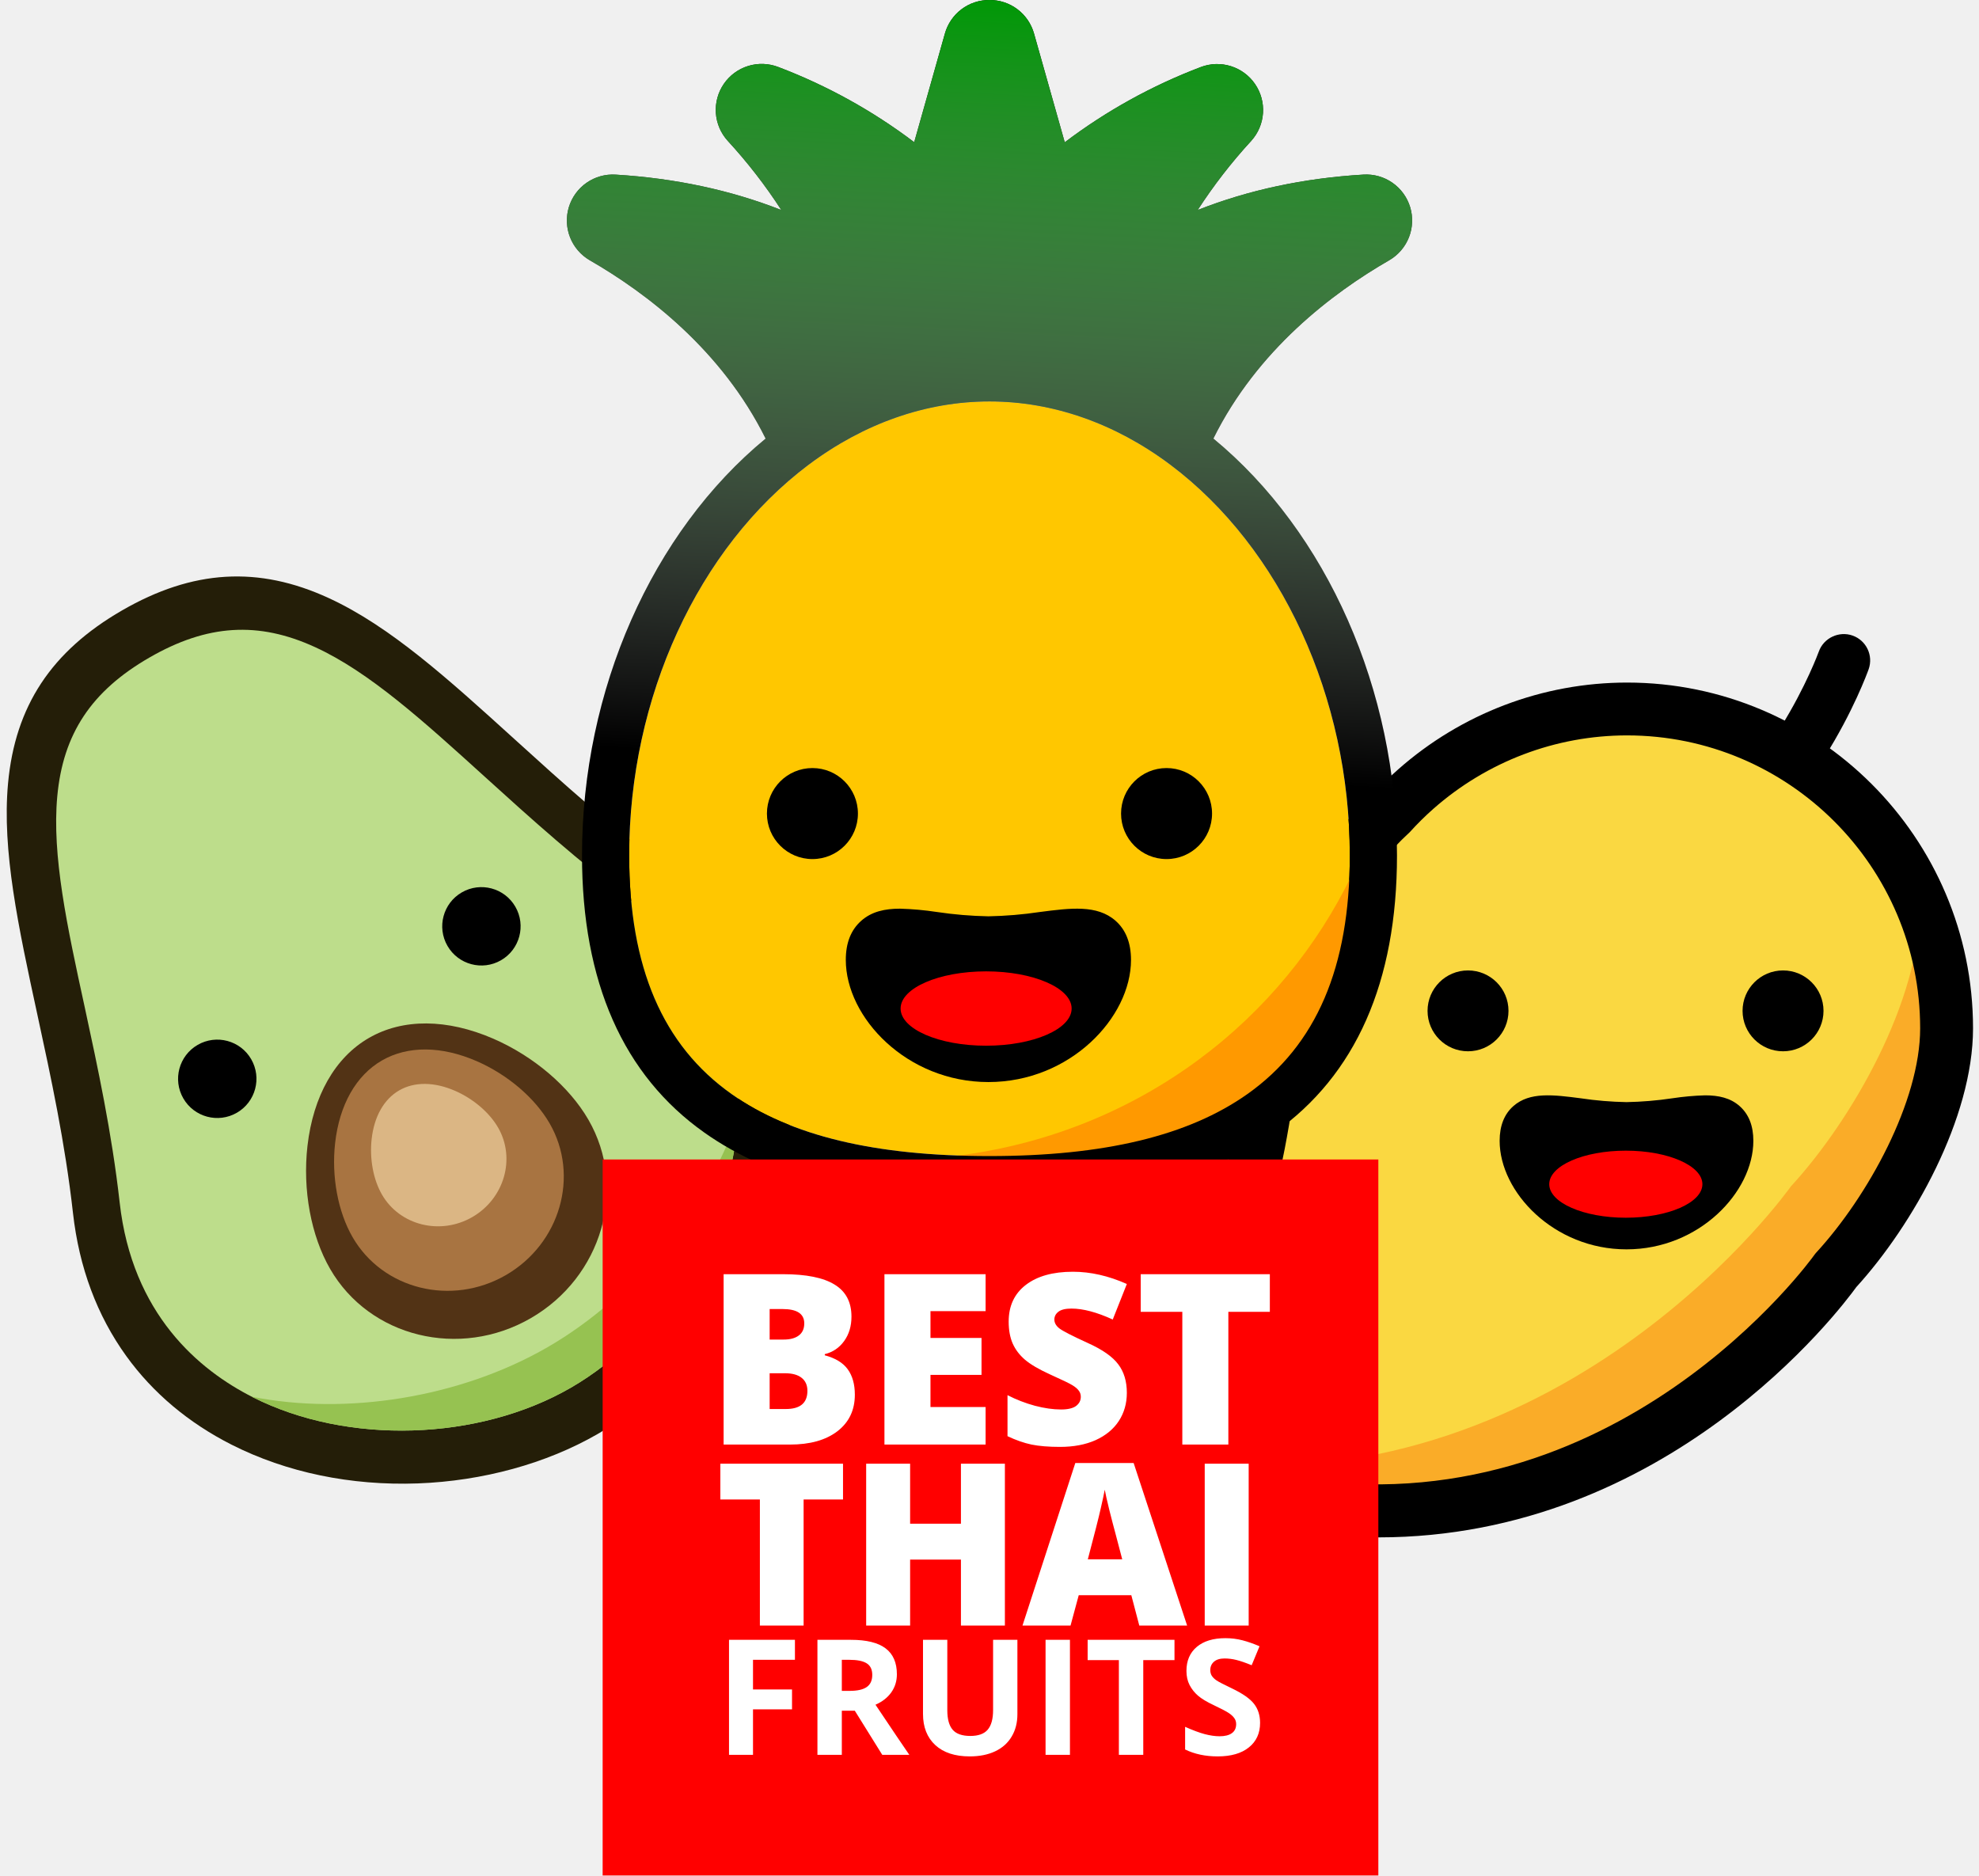
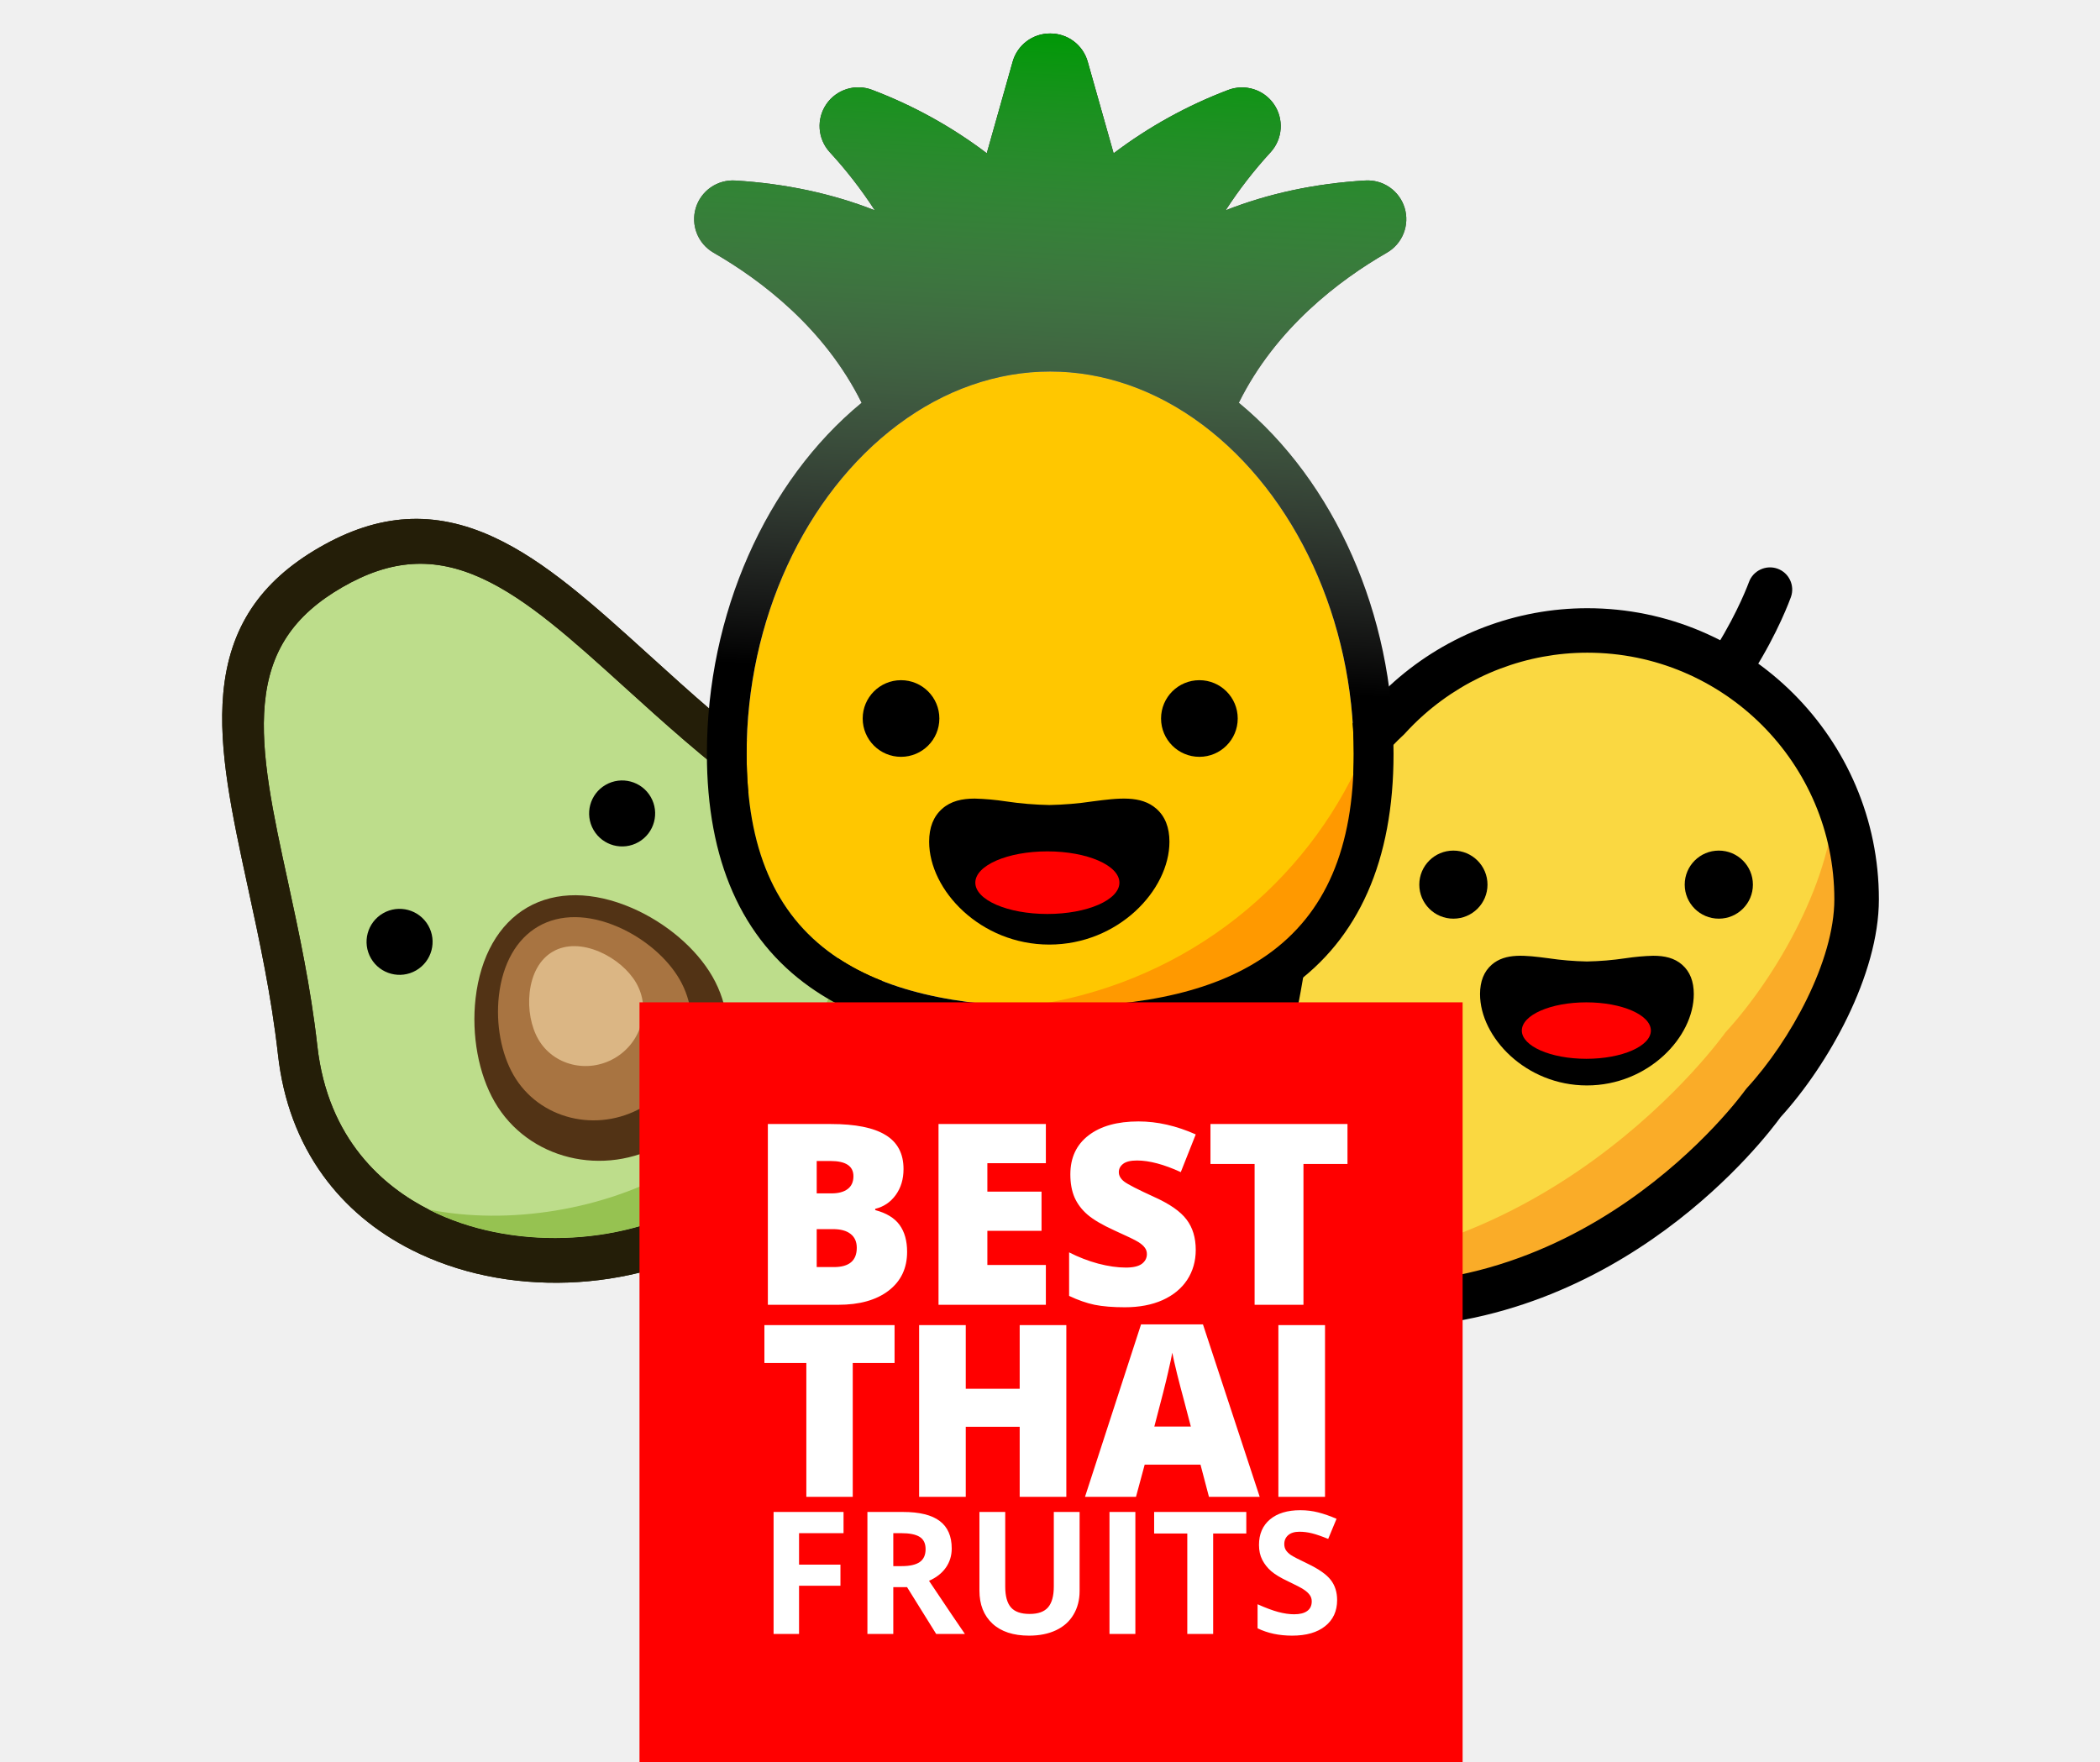
- <svg xmlns="http://www.w3.org/2000/svg" width="995" height="943" viewBox="0 0 995 943" fill="none">
+ <svg xmlns="http://www.w3.org/2000/svg" width="995" height="835" viewBox="0 0 995 835" fill="none">
  <g clip-path="url(#clip0)">
    <g clip-path="url(#clip1)">
-       <path fill-rule="evenodd" clip-rule="evenodd" d="M841.02 446.326C837.464 445.374 834.313 442.964 832.558 439.4C829.284 432.832 831.972 424.862 838.543 421.603C889.294 396.401 914.226 328.281 914.464 327.602C916.937 320.689 924.667 317.162 931.452 319.569C938.361 322.023 941.966 329.615 939.509 336.519C938.362 339.718 910.845 415.368 850.366 445.39C847.349 446.893 844.037 447.134 841.02 446.326Z" fill="black" />
-       <path fill-rule="evenodd" clip-rule="evenodd" d="M978.709 517.039C978.709 428.367 906.765 356.481 818.02 356.481C777.23 356.481 740.122 371.78 711.785 396.8H711.772C707.253 400.798 702.973 405.047 698.919 409.523C621.565 480.984 649.809 587.73 611.797 625.512C565.557 671.475 570.887 743.268 648.108 755.991C820.346 784.384 922.98 638.766 922.98 638.766C949.256 610.174 978.709 558.899 978.709 517.039Z" fill="#FAD841" />
-       <path fill-rule="evenodd" clip-rule="evenodd" d="M965.34 453.003C965.34 453.535 965.419 454.039 965.419 454.57C965.419 503.389 931.062 563.19 900.426 596.523C900.426 596.523 789.765 753.362 602.773 736.111C613.459 745.633 628.412 752.752 648.109 755.992C820.348 784.372 922.981 638.767 922.981 638.767C949.244 610.175 978.71 558.9 978.71 517.041C978.71 494.265 973.899 472.632 965.34 453.003Z" fill="#FAAC28" />
-       <path fill-rule="evenodd" clip-rule="evenodd" d="M818.02 369.759C782.201 369.759 747.604 382.893 720.584 406.744C716.517 410.343 712.543 414.261 708.781 418.431C665.692 458.298 657.425 508.883 650.115 553.491C644.599 587.236 639.827 616.386 621.167 634.925C600.074 655.908 590.97 683.624 597.974 705.51C604.247 725.098 622.815 738.365 650.274 742.894C812.478 769.653 911.137 632.508 912.121 631.114C912.44 630.649 912.799 630.198 913.197 629.773C939.142 601.539 965.418 553.743 965.418 517.037C965.418 435.828 899.295 369.759 818.02 369.759ZM693.005 773C677.946 773 662.263 771.778 645.955 769.082C608.155 762.867 582.118 743.159 572.668 713.624C562.474 681.831 573.891 644.474 602.426 616.094C614.973 603.611 619.107 578.405 623.878 549.201C631.481 502.787 640.931 445.005 689.895 399.772C693.483 395.722 698.175 391.087 702.973 386.851C734.858 358.697 775.715 343.198 818.02 343.198C913.955 343.198 992 421.18 992 517.037C992 562.269 961.696 616.001 933.32 647.143C925 658.644 838.582 772.987 693.005 773Z" fill="black" />
-       <path d="M738.09 528.59C749.329 528.59 758.439 519.489 758.439 508.263C758.439 497.038 749.329 487.937 738.09 487.937C726.852 487.937 717.741 497.038 717.741 508.263C717.741 519.489 726.852 528.59 738.09 528.59Z" fill="black" />
-       <path d="M896.474 528.59C907.712 528.59 916.823 519.489 916.823 508.263C916.823 497.038 907.712 487.937 896.474 487.937C885.235 487.937 876.125 497.038 876.125 508.263C876.125 519.489 885.235 528.59 896.474 528.59Z" fill="black" />
-       <path d="M817.767 628.177C781.267 628.177 753.988 599.378 753.988 573.626C753.988 566.049 756.319 560.159 760.908 556.134C769.136 548.905 781.004 550.444 794.749 552.225C802.372 553.364 810.061 554.008 817.767 554.153C825.473 554.008 833.162 553.364 840.785 552.225C846.259 551.391 851.78 550.894 857.315 550.739C864.056 550.739 869.974 552.014 874.626 556.134C879.278 560.254 881.547 566.049 881.547 573.626C881.547 599.378 854.267 628.177 817.767 628.177Z" fill="black" />
-       <ellipse rx="38.504" ry="16.86" transform="matrix(-1 0 0 1 817.43 595.416)" fill="#FF0000" />
-       <path d="M258.778 371.737C282.687 393.434 307.398 415.858 336.146 437.053C358.263 453.364 374.697 473.26 385.002 496.152C394.406 517.129 398.474 540.115 397.08 564.479C395.361 595.255 385.04 626.603 367.163 655.178C349.841 682.783 326.209 706.171 300.468 721.033C274.728 735.894 242.657 744.666 210.089 745.865C176.423 747.092 144.055 740.347 116.542 726.448C94.802 715.44 76.913 700.434 63.465 681.792C48.776 661.43 39.763 637.25 36.696 609.941C32.714 574.447 25.65 541.836 18.815 510.282L18.801 510.219C9.214 465.973 0.946 427.743 4.044 393.896C7.603 355.074 25.818 327.441 61.375 306.912C96.933 286.382 129.971 284.425 165.372 300.753C196.233 314.994 225.189 341.258 258.731 371.695L258.778 371.737Z" fill="#241E08" />
-       <path d="M287.003 697.75C333.484 670.915 368.083 614.979 371.091 561.724C372.817 531.381 365.294 488.216 319.762 454.654C291.401 433.759 266.208 410.919 243.969 390.757L243.854 390.653C212.69 362.387 185.775 337.978 158.583 325.455C129.922 312.25 104.162 313.855 75.061 330.656C45.961 347.457 31.691 368.963 28.797 400.387C26.045 430.198 33.727 465.711 42.685 506.83L42.717 506.98C49.058 536.321 56.242 569.559 60.158 604.568C66.441 660.79 100.062 688.888 127.157 702.56C174.737 726.577 240.523 724.586 287.003 697.75Z" fill="#BDDD8B" />
-       <path fill-rule="evenodd" clip-rule="evenodd" d="M371.128 561.053C355.627 606.932 319.219 652.023 275.254 677.407C231.304 702.781 174.039 711.766 126.581 702.267C126.773 702.365 126.965 702.463 127.157 702.559C174.736 726.576 240.523 724.585 287.003 697.75C333.484 670.915 368.083 614.979 371.091 561.724C371.104 561.501 371.116 561.277 371.128 561.053Z" fill="#96C251" />
-       <path d="M154.587 576.186C157.464 551.053 168.436 531.726 185.488 521.881C202.54 512.036 224.744 512.165 248.008 522.249C268.337 531.094 286.223 546.34 295.862 563.035C315.683 597.366 302.638 642.131 266.845 662.796C231.052 683.461 185.803 672.353 165.982 638.021C156.343 621.326 152.078 598.205 154.587 576.186Z" fill="#523315" />
-       <path d="M168.491 574.727C170.655 555.502 179.007 540.73 192.014 533.22C205.021 525.711 221.975 525.839 239.752 533.584C255.286 540.378 268.963 552.066 276.344 564.851C291.524 591.143 281.622 625.374 254.32 641.137C227.017 656.9 192.453 648.342 177.273 622.05C169.891 609.265 166.604 591.57 168.491 574.727Z" fill="#A87441" />
-       <path d="M186.851 572.732C188.12 561.391 193.037 552.68 200.702 548.254C208.367 543.829 218.362 543.911 228.844 548.487C238.004 552.501 246.071 559.401 250.427 566.947C259.386 582.463 253.562 602.654 237.473 611.943C221.384 621.232 201.005 616.17 192.046 600.653C187.69 593.108 185.745 582.668 186.851 572.732Z" fill="#DBB684" />
-       <path d="M119.09 559.495C128.514 554.054 131.742 542.004 126.302 532.58C120.861 523.157 108.811 519.928 99.387 525.369C89.963 530.809 86.734 542.86 92.175 552.283C97.616 561.707 109.666 564.936 119.09 559.495Z" fill="black" />
-       <path d="M251.898 482.818C261.322 477.377 264.551 465.327 259.11 455.904C253.669 446.48 241.619 443.251 232.195 448.692C222.772 454.133 219.543 466.183 224.984 475.606C230.424 485.03 242.475 488.259 251.898 482.818Z" fill="black" />
-       <path fill-rule="evenodd" clip-rule="evenodd" d="M367.855 550.124C333.192 525.616 316.341 486.362 316.341 430.121C316.341 350.723 350.909 275.466 406.574 233.65L406.751 233.532C434.406 212.807 465.784 201.846 497.494 201.846C529.204 201.846 560.582 212.807 588.236 233.532L588.461 233.686C644.102 275.514 678.646 350.747 678.646 430.121C678.646 486.362 661.795 525.616 627.132 550.124C597.486 571.086 555.079 581.276 497.494 581.276C439.908 581.276 397.502 571.086 367.855 550.124Z" fill="#FFC700" />
-       <path fill-rule="evenodd" clip-rule="evenodd" d="M691.377 411.313C691.773 415.921 691.975 420.58 691.975 425.281C691.975 458.641 681.801 489.835 664.125 516.427C659.876 530.367 648.127 543.142 630.903 553.781C596.33 583.34 549.825 601.443 498.68 601.443C464.143 601.443 431.721 593.188 403.661 578.725C439.945 585.489 478.395 584.438 516.59 574.204C601.929 551.338 665.454 488.133 691.377 411.313Z" fill="#FF9900" />
-       <path d="M296.514 130.87C292.009 128.256 288.52 124.197 286.61 119.35C284.7 114.504 284.483 109.154 285.993 104.169C287.503 99.183 290.651 94.853 294.929 91.882C299.206 88.91 304.361 87.471 309.558 87.797C339.549 89.624 367.417 95.602 392.818 105.591C384.832 93.252 375.815 81.613 365.863 70.797C362.364 66.941 360.269 62.016 359.917 56.819C359.566 51.623 360.979 46.46 363.926 42.167C366.874 37.874 371.185 34.703 376.159 33.167C381.134 31.63 386.482 31.819 391.336 33.703C415.786 42.984 438.787 55.711 459.641 71.497L475.058 16.929C476.416 12.032 479.351 7.719 483.407 4.659C487.463 1.599 492.414 -0.038 497.494 0.001C502.578 -0.033 507.532 1.613 511.586 4.682C515.641 7.751 518.569 12.072 519.919 16.976L535.335 71.545C556.189 55.758 579.19 43.032 603.641 33.75C608.488 31.882 613.822 31.701 618.785 33.237C623.747 34.774 628.047 37.937 630.991 42.218C633.936 46.498 635.353 51.647 635.015 56.832C634.676 62.017 632.601 66.936 629.125 70.797C619.182 81.61 610.173 93.245 602.194 105.579C627.595 95.555 655.463 89.576 685.442 87.785C690.639 87.459 695.794 88.898 700.071 91.87C704.349 94.842 707.497 99.171 709.007 104.157C710.517 109.142 710.3 114.492 708.39 119.338C706.48 124.185 702.99 128.244 698.486 130.858C669.859 147.348 632.078 176.02 610.056 220.517C667.215 267.624 702.376 346.938 702.376 430.108C702.376 493.728 681.671 540.609 640.829 569.483C607.032 593.386 560.143 605 497.494 605C434.845 605 387.956 593.386 354.171 569.495C313.329 540.621 292.624 493.739 292.624 430.12C292.624 346.95 327.785 267.6 384.944 220.529C362.91 176.032 325.141 147.36 296.514 130.87ZM316.342 430.12C316.342 486.361 333.193 525.615 367.855 550.123C397.502 571.084 439.909 581.275 497.494 581.275C555.08 581.275 597.486 571.084 627.133 550.123C661.795 525.615 678.647 486.361 678.647 430.12C678.647 350.746 644.102 275.513 588.462 233.685L588.236 233.53C560.582 212.806 529.204 201.845 497.494 201.845C465.784 201.845 434.406 212.806 406.752 233.53L406.574 233.649C350.909 275.465 316.342 350.722 316.342 430.12Z" fill="black" />
-       <path d="M296.514 130.87C292.009 128.256 288.52 124.197 286.61 119.35C284.7 114.504 284.483 109.154 285.993 104.169C287.503 99.183 290.651 94.853 294.929 91.882C299.206 88.91 304.361 87.471 309.558 87.797C339.549 89.624 367.417 95.602 392.818 105.591C384.832 93.252 375.815 81.613 365.863 70.797C362.364 66.941 360.269 62.016 359.917 56.819C359.566 51.623 360.979 46.46 363.926 42.167C366.874 37.874 371.185 34.703 376.159 33.167C381.134 31.63 386.482 31.819 391.336 33.703C415.786 42.984 438.787 55.711 459.641 71.497L475.058 16.929C476.416 12.032 479.351 7.719 483.407 4.659C487.463 1.599 492.414 -0.038 497.494 0.001C502.578 -0.033 507.532 1.613 511.586 4.682C515.641 7.751 518.569 12.072 519.919 16.976L535.335 71.545C556.189 55.758 579.19 43.032 603.641 33.75C608.488 31.882 613.822 31.701 618.785 33.237C623.747 34.774 628.047 37.937 630.991 42.218C633.936 46.498 635.353 51.647 635.015 56.832C634.676 62.017 632.601 66.936 629.125 70.797C619.182 81.61 610.173 93.245 602.194 105.579C627.595 95.555 655.463 89.576 685.442 87.785C690.639 87.459 695.794 88.898 700.071 91.87C704.349 94.842 707.497 99.171 709.007 104.157C710.517 109.142 710.3 114.492 708.39 119.338C706.48 124.185 702.99 128.244 698.486 130.858C669.859 147.348 632.078 176.02 610.056 220.517C667.215 267.624 702.376 346.938 702.376 430.108C702.376 493.728 681.671 540.609 640.829 569.483C607.032 593.386 560.143 605 497.494 605C434.845 605 387.956 593.386 354.171 569.495C313.329 540.621 292.624 493.739 292.624 430.12C292.624 346.95 327.785 267.6 384.944 220.529C362.91 176.032 325.141 147.36 296.514 130.87ZM316.342 430.12C316.342 486.361 333.193 525.615 367.855 550.123C397.502 571.084 439.909 581.275 497.494 581.275C555.08 581.275 597.486 571.084 627.133 550.123C661.795 525.615 678.647 486.361 678.647 430.12C678.647 350.746 644.102 275.513 588.462 233.685L588.236 233.53C560.582 212.806 529.204 201.845 497.494 201.845C465.784 201.845 434.406 212.806 406.752 233.53L406.574 233.649C350.909 275.465 316.342 350.722 316.342 430.12Z" fill="url(#paint0_linear)" />
-       <path d="M586.517 431.945C573.884 431.945 563.643 421.7 563.643 409.062C563.643 396.425 573.884 386.18 586.517 386.18C599.151 386.18 609.392 396.425 609.392 409.062C609.392 421.7 599.151 431.945 586.517 431.945Z" fill="black" />
-       <path d="M408.472 431.945C395.838 431.945 385.597 421.7 385.597 409.062C385.597 396.425 395.838 386.18 408.472 386.18C421.105 386.18 431.346 396.425 431.346 409.062C431.346 421.7 421.105 431.945 408.472 431.945Z" fill="black" />
-       <path d="M496.948 544.061C537.979 544.061 568.646 511.64 568.646 482.648C568.646 474.118 566.025 467.487 560.866 462.956C551.617 454.818 538.276 456.55 522.824 458.555C514.255 459.837 505.611 460.562 496.948 460.725C488.285 460.562 479.642 459.837 471.073 458.555C464.919 457.616 458.713 457.057 452.49 456.882C444.913 456.882 438.26 458.317 433.03 462.956C427.801 467.594 425.251 474.118 425.251 482.648C425.251 511.64 455.918 544.061 496.948 544.061Z" fill="black" />
-       <ellipse rx="42.994" ry="18.692" transform="matrix(-1 0 0 1 495.799 507.095)" fill="#FF0000" />
+       <path fill-rule="evenodd" clip-rule="evenodd" d="M770.358 370.069C767.534 369.313 765.032 367.4 763.639 364.572C761.039 359.36 763.174 353.035 768.391 350.449C808.687 330.449 828.484 276.39 828.672 275.851C830.636 270.365 836.774 267.566 842.161 269.476C847.647 271.424 850.509 277.449 848.558 282.928C847.647 285.466 825.799 345.501 777.779 369.326C775.383 370.518 772.753 370.709 770.358 370.069Z" fill="black" />
+       <path fill-rule="evenodd" clip-rule="evenodd" d="M879.683 426.186C879.683 355.817 822.559 298.769 752.096 298.769C719.709 298.769 690.245 310.91 667.745 330.766H667.735C664.147 333.938 660.749 337.31 657.53 340.862C596.111 397.572 618.536 482.284 588.355 512.268C551.64 548.743 555.872 605.717 617.186 615.813C753.943 638.346 835.434 522.786 835.434 522.786C856.297 500.095 879.683 459.404 879.683 426.186Z" fill="#FAD841" />
+       <path fill-rule="evenodd" clip-rule="evenodd" d="M869.068 375.368C869.068 375.789 869.131 376.19 869.131 376.611C869.131 415.353 841.851 462.81 817.526 489.262C817.526 489.262 729.661 613.728 581.19 600.038C589.675 607.594 601.547 613.243 617.187 615.814C753.944 638.336 835.435 522.787 835.435 522.787C856.288 500.096 879.684 459.405 879.684 426.187C879.684 408.112 875.864 390.944 869.068 375.368Z" fill="#FAAC28" />
+       <path fill-rule="evenodd" clip-rule="evenodd" d="M752.096 309.306C723.656 309.306 696.186 319.729 674.732 338.657C671.502 341.513 668.347 344.622 665.36 347.932C631.147 379.57 624.583 419.712 618.779 455.113C614.4 481.892 610.611 505.025 595.794 519.738C579.047 536.389 571.818 558.384 577.379 575.753C582.36 591.298 597.103 601.826 618.906 605.42C747.696 626.656 826.031 517.82 826.812 516.713C827.065 516.344 827.35 515.986 827.667 515.649C848.266 493.243 869.13 455.313 869.13 426.183C869.13 361.738 816.628 309.306 752.096 309.306ZM652.834 629.312C640.877 629.312 628.425 628.342 615.476 626.203C585.463 621.27 564.789 605.631 557.286 582.192C549.192 556.962 558.257 527.315 580.915 504.794C590.877 494.887 594.159 474.884 597.947 451.709C603.984 414.875 611.487 369.02 650.364 333.124C653.214 329.91 656.939 326.232 660.749 322.87C686.066 300.527 718.506 288.228 752.096 288.228C828.268 288.228 890.236 350.113 890.236 426.183C890.236 462.079 866.175 504.72 843.644 529.434C837.038 538.56 768.422 629.301 652.834 629.312Z" fill="black" />
+       <path d="M688.632 435.352C697.555 435.352 704.789 428.13 704.789 419.221C704.789 410.312 697.555 403.09 688.632 403.09C679.708 403.09 672.475 410.312 672.475 419.221C672.475 428.13 679.708 435.352 688.632 435.352Z" fill="black" />
+       <path d="M814.388 435.352C823.311 435.352 830.545 428.13 830.545 419.221C830.545 410.312 823.311 403.09 814.388 403.09C805.465 403.09 798.231 410.312 798.231 419.221C798.231 428.13 805.465 435.352 814.388 435.352Z" fill="black" />
+       <path d="M751.895 514.382C722.914 514.382 701.254 491.528 701.254 471.091C701.254 465.079 703.105 460.404 706.749 457.21C713.282 451.474 722.705 452.695 733.619 454.108C739.671 455.012 745.776 455.523 751.895 455.638C758.014 455.523 764.119 455.012 770.171 454.108C774.518 453.446 778.901 453.052 783.296 452.929C788.649 452.929 793.348 453.941 797.041 457.21C800.735 460.48 802.536 465.079 802.536 471.091C802.536 491.528 780.876 514.382 751.895 514.382Z" fill="black" />
+       <ellipse rx="30.572" ry="13.379" transform="matrix(-1 0 0 1 751.627 488.384)" fill="#FF0000" />
+       <path d="M308.058 310.876C327.042 328.094 346.662 345.889 369.488 362.71C387.049 375.654 400.098 391.443 408.28 409.61C415.747 426.257 418.977 444.498 417.87 463.833C416.505 488.256 408.31 513.133 394.115 535.81C380.362 557.717 361.598 576.277 341.16 588.071C320.722 599.865 295.257 606.826 269.399 607.777C242.668 608.751 216.967 603.399 195.122 592.368C177.861 583.633 163.657 571.724 152.98 556.93C141.316 540.772 134.16 521.583 131.724 499.91C128.563 471.743 122.954 445.864 117.527 420.823L117.516 420.773C109.904 385.66 103.339 355.321 105.799 328.461C108.625 297.653 123.087 275.723 151.32 259.432C179.553 243.14 205.785 241.586 233.893 254.544C258.397 265.846 281.388 286.688 308.021 310.843L308.058 310.876Z" fill="#241E08" />
+       <path d="M330.469 569.594C367.374 548.298 394.846 503.909 397.235 461.646C398.604 437.567 392.631 403.312 356.479 376.678C333.96 360.095 313.957 341.97 296.299 325.969L296.208 325.887C271.464 303.456 250.094 284.085 228.503 274.148C205.746 263.668 185.292 264.942 162.187 278.275C139.081 291.608 127.751 308.675 125.453 333.612C123.268 357.269 129.367 385.452 136.48 418.083L136.505 418.202C141.54 441.487 147.244 467.864 150.353 495.647C155.342 540.263 182.037 562.561 203.551 573.411C241.329 592.471 293.563 590.891 330.469 569.594Z" fill="#BDDD8B" />
+       <path fill-rule="evenodd" clip-rule="evenodd" d="M369.488 362.71C346.662 345.889 327.042 328.094 308.058 310.876L308.021 310.843C281.388 286.688 258.397 265.846 233.893 254.544C205.785 241.586 179.553 243.14 151.32 259.432C123.087 275.723 108.625 297.653 105.799 328.461C103.339 355.321 109.904 385.66 117.516 420.773L117.527 420.823C122.954 445.864 128.563 471.743 131.724 499.91C134.16 521.583 141.316 540.772 152.98 556.93C163.657 571.724 177.861 583.633 195.122 592.368C216.967 603.399 242.668 608.751 269.399 607.777C295.257 606.826 320.722 599.865 341.16 588.071C361.598 576.277 380.362 557.717 394.115 535.81C408.31 513.133 416.505 488.256 417.87 463.833C418.977 444.498 415.747 426.257 408.28 409.61C400.098 391.443 387.049 375.654 369.488 362.71ZM397.235 461.646C394.846 503.909 367.374 548.298 330.469 569.594C293.563 590.891 241.329 592.471 203.551 573.411C182.037 562.561 155.342 540.263 150.353 495.647C147.244 467.864 141.54 441.487 136.505 418.203L136.505 418.203L136.48 418.083C129.367 385.452 123.268 357.269 125.453 333.612C127.751 308.675 139.081 291.608 162.187 278.275C185.292 264.942 205.746 263.668 228.503 274.148C250.094 284.085 271.464 303.456 296.208 325.887L296.299 325.969L296.299 325.97C313.957 341.97 333.96 360.095 356.479 376.678C392.631 403.312 398.604 437.567 397.235 461.646Z" fill="#241E08" />
+       <path fill-rule="evenodd" clip-rule="evenodd" d="M397.264 461.114C384.956 497.522 356.048 533.307 321.14 553.45C286.243 573.587 240.775 580.718 203.093 573.179C203.246 573.257 203.399 573.334 203.551 573.411C241.329 592.471 293.563 590.891 330.469 569.594C367.374 548.298 394.846 503.909 397.235 461.646C397.245 461.469 397.254 461.292 397.264 461.114Z" fill="#96C251" />
+       <path d="M225.33 473.123C227.615 453.178 236.326 437.841 249.865 430.028C263.405 422.215 281.035 422.317 299.506 430.32C315.647 437.339 329.849 449.438 337.502 462.687C353.24 489.932 342.883 525.456 314.463 541.855C286.043 558.255 250.116 549.439 234.378 522.194C226.724 508.946 223.338 490.597 225.33 473.123Z" fill="#523315" />
+       <path d="M236.37 471.965C238.088 456.709 244.719 444.986 255.047 439.026C265.375 433.067 278.836 433.168 292.951 439.315C305.285 444.707 316.144 453.982 322.005 464.128C334.058 484.993 326.196 512.158 304.518 524.667C282.84 537.177 255.395 530.385 243.343 509.52C237.482 499.374 234.872 485.332 236.37 471.965Z" fill="#A87441" />
+       <path d="M250.948 470.382C251.955 461.382 255.86 454.469 261.946 450.957C268.032 447.445 275.967 447.51 284.29 451.142C291.563 454.327 297.968 459.803 301.427 465.791C308.54 478.105 303.916 494.128 291.141 501.499C278.367 508.871 262.186 504.854 255.073 492.54C251.614 486.552 250.07 478.267 250.948 470.382Z" fill="#DBB684" />
+       <path d="M197.145 459.878C204.628 455.56 207.192 445.997 202.872 438.519C198.552 431.04 188.984 428.478 181.501 432.795C174.019 437.113 171.455 446.676 175.775 454.155C180.095 461.633 189.663 464.195 197.145 459.878Z" fill="black" />
+       <path d="M302.595 399.028C310.078 394.71 312.641 385.148 308.321 377.669C304.001 370.19 294.434 367.628 286.951 371.946C279.469 376.264 276.905 385.826 281.225 393.305C285.545 400.783 295.113 403.346 302.595 399.028Z" fill="black" />
+       <path fill-rule="evenodd" clip-rule="evenodd" d="M394.665 452.441C367.143 432.992 353.763 401.84 353.763 357.208C353.763 294.2 381.21 234.477 425.407 201.293L425.549 201.198C447.506 184.752 472.42 176.053 497.598 176.053C522.776 176.053 547.69 184.752 569.647 201.198L569.826 201.321C614.005 234.515 641.433 294.219 641.433 357.208C641.433 401.84 628.053 432.992 600.531 452.441C576.992 469.076 543.321 477.162 497.598 477.162C451.875 477.162 418.204 469.076 394.665 452.441Z" fill="#FFC700" />
+       <path fill-rule="evenodd" clip-rule="evenodd" d="M651.541 342.283C651.856 345.94 652.016 349.637 652.016 353.368C652.016 379.842 643.938 404.597 629.903 425.699C626.53 436.762 617.201 446.9 603.525 455.343C576.074 478.8 539.149 493.167 498.54 493.167C471.117 493.167 445.375 486.616 423.095 475.138C451.904 480.506 482.434 479.672 512.76 471.55C580.52 453.404 630.959 403.246 651.541 342.283Z" fill="#FF9900" />
+       <path d="M338.02 119.728C334.444 117.654 331.673 114.432 330.156 110.586C328.64 106.74 328.467 102.495 329.666 98.538C330.865 94.582 333.365 91.146 336.761 88.788C340.157 86.429 344.251 85.287 348.377 85.546C372.19 86.996 394.317 91.74 414.485 99.667C408.144 89.875 400.985 80.638 393.083 72.055C390.305 68.995 388.642 65.086 388.362 60.963C388.083 56.839 389.205 52.742 391.546 49.335C393.886 45.928 397.309 43.411 401.259 42.192C405.208 40.973 409.454 41.123 413.308 42.618C432.722 49.983 450.985 60.083 467.543 72.611L479.784 29.306C480.862 25.42 483.192 21.998 486.413 19.569C489.633 17.141 493.565 15.841 497.598 15.872C501.635 15.846 505.568 17.151 508.787 19.587C512.007 22.023 514.332 25.452 515.403 29.344L527.644 72.648C544.202 60.121 562.465 50.021 581.879 42.655C585.727 41.172 589.963 41.029 593.903 42.248C597.843 43.467 601.257 45.978 603.595 49.375C605.933 52.772 607.059 56.857 606.79 60.972C606.521 65.087 604.873 68.991 602.113 72.055C594.219 80.636 587.065 89.87 580.73 99.657C600.899 91.703 623.026 86.958 646.829 85.536C650.955 85.278 655.049 86.42 658.445 88.778C661.841 91.136 664.341 94.572 665.54 98.529C666.739 102.485 666.566 106.731 665.05 110.577C663.533 114.423 660.762 117.644 657.186 119.719C634.456 132.804 604.458 155.558 586.973 190.87C632.357 228.254 660.274 291.196 660.274 357.198C660.274 407.686 643.834 444.89 611.407 467.804C584.572 486.773 547.342 495.99 497.598 495.99C447.855 495.99 410.625 486.773 383.799 467.813C351.372 444.899 334.932 407.695 334.932 357.207C334.932 291.205 362.849 228.235 408.233 190.88C390.739 155.568 360.75 132.814 338.02 119.728ZM353.763 357.207C353.763 401.839 367.143 432.991 394.665 452.44C418.205 469.075 451.875 477.161 497.598 477.161C543.321 477.161 576.992 469.075 600.531 452.44C628.054 432.991 641.433 401.839 641.433 357.207C641.433 294.218 614.005 234.514 569.827 201.32L569.648 201.198C547.69 184.751 522.776 176.053 497.598 176.053C472.421 176.053 447.506 184.751 425.549 201.198L425.408 201.292C381.21 234.476 353.763 294.199 353.763 357.207Z" fill="black" />
+       <path d="M338.02 119.728C334.444 117.654 331.673 114.432 330.156 110.586C328.64 106.74 328.467 102.495 329.666 98.538C330.865 94.582 333.365 91.146 336.761 88.788C340.157 86.429 344.251 85.287 348.377 85.546C372.19 86.996 394.317 91.74 414.485 99.667C408.144 89.875 400.985 80.638 393.083 72.055C390.305 68.995 388.642 65.086 388.362 60.963C388.083 56.839 389.205 52.742 391.546 49.335C393.886 45.928 397.309 43.411 401.259 42.192C405.208 40.973 409.454 41.123 413.308 42.618C432.722 49.983 450.985 60.083 467.543 72.611L479.784 29.306C480.862 25.42 483.192 21.998 486.413 19.569C489.633 17.141 493.565 15.841 497.598 15.872C501.635 15.846 505.568 17.151 508.787 19.587C512.007 22.023 514.332 25.452 515.403 29.344L527.644 72.648C544.202 60.121 562.465 50.021 581.879 42.655C585.727 41.172 589.963 41.029 593.903 42.248C597.843 43.467 601.257 45.978 603.595 49.375C605.933 52.772 607.059 56.857 606.79 60.972C606.521 65.087 604.873 68.991 602.113 72.055C594.219 80.636 587.065 89.87 580.73 99.657C600.899 91.703 623.026 86.958 646.829 85.536C650.955 85.278 655.049 86.42 658.445 88.778C661.841 91.136 664.341 94.572 665.54 98.529C666.739 102.485 666.566 106.731 665.05 110.577C663.533 114.423 660.762 117.644 657.186 119.719C634.456 132.804 604.458 155.558 586.973 190.87C632.357 228.254 660.274 291.196 660.274 357.198C660.274 407.686 643.834 444.89 611.407 467.804C584.572 486.773 547.342 495.99 497.598 495.99C447.855 495.99 410.625 486.773 383.799 467.813C351.372 444.899 334.932 407.695 334.932 357.207C334.932 291.205 362.849 228.235 408.233 190.88C390.739 155.568 360.75 132.814 338.02 119.728ZM353.763 357.207C353.763 401.839 367.143 432.991 394.665 452.44C418.205 469.075 451.875 477.161 497.598 477.161C543.321 477.161 576.992 469.075 600.531 452.44C628.054 432.991 641.433 401.839 641.433 357.207C641.433 294.218 614.005 234.514 569.827 201.32L569.648 201.198C547.69 184.751 522.776 176.053 497.598 176.053C472.421 176.053 447.506 184.751 425.549 201.198L425.408 201.292C381.21 234.476 353.763 294.199 353.763 357.207Z" fill="url(#paint0_linear)" />
+       <path d="M568.283 358.656C558.252 358.656 550.12 350.526 550.12 340.497C550.12 330.468 558.252 322.337 568.283 322.337C578.314 322.337 586.445 330.468 586.445 340.497C586.445 350.526 578.314 358.656 568.283 358.656Z" fill="black" />
+       <path d="M426.915 358.656C416.884 358.656 408.752 350.526 408.752 340.497C408.752 330.468 416.884 322.337 426.915 322.337C436.945 322.337 445.077 330.468 445.077 340.497C445.077 350.526 436.945 358.656 426.915 358.656Z" fill="black" />
+       <path d="M497.165 447.63C529.744 447.63 554.093 421.901 554.093 398.893C554.093 392.124 552.012 386.862 547.916 383.266C540.572 376.807 529.979 378.182 517.71 379.773C510.906 380.791 504.044 381.366 497.165 381.496C490.287 381.366 483.424 380.791 476.62 379.773C471.734 379.028 466.806 378.584 461.865 378.446C455.849 378.446 450.566 379.585 446.414 383.266C442.262 386.946 440.237 392.124 440.237 398.893C440.237 421.901 464.587 447.63 497.165 447.63Z" fill="black" />
+       <ellipse rx="34.137" ry="14.834" transform="matrix(-1 0 0 1 496.253 418.294)" fill="#FF0000" />
    </g>
-     <rect x="303" y="583" width="390" height="360" fill="#FF0000" />
-     <path d="M363.82 640.669H393.703C405.344 640.669 413.977 642.407 419.602 645.884C425.266 649.322 428.098 654.693 428.098 661.997C428.098 666.802 426.867 670.904 424.406 674.302C421.945 677.7 418.703 679.888 414.68 680.864V681.45C419.992 682.857 423.84 685.2 426.223 688.482C428.605 691.763 429.797 696.021 429.797 701.255C429.797 709.029 426.867 715.161 421.008 719.654C415.188 724.107 407.238 726.333 397.16 726.333H363.82V640.669ZM386.965 673.54H393.938C397.258 673.54 399.816 672.857 401.613 671.489C403.449 670.122 404.367 668.091 404.367 665.396C404.367 660.591 400.734 658.189 393.469 658.189H386.965V673.54ZM386.965 690.474V708.462H395.109C402.336 708.462 405.949 705.415 405.949 699.322C405.949 696.47 404.973 694.282 403.02 692.759C401.105 691.236 398.313 690.474 394.641 690.474H386.965ZM495.539 726.333H444.68V640.669H495.539V659.243H467.824V672.72H493.488V691.294H467.824V707.466H495.539V726.333ZM566.555 700.318C566.555 705.63 565.207 710.357 562.512 714.497C559.816 718.599 555.93 721.802 550.852 724.107C545.773 726.372 539.816 727.505 532.981 727.505C527.277 727.505 522.492 727.115 518.625 726.333C514.758 725.513 510.734 724.107 506.555 722.115V701.49C510.969 703.755 515.559 705.532 520.324 706.822C525.09 708.072 529.465 708.697 533.449 708.697C536.887 708.697 539.406 708.111 541.008 706.939C542.609 705.728 543.41 704.185 543.41 702.31C543.41 701.138 543.078 700.122 542.414 699.263C541.789 698.365 540.754 697.466 539.309 696.568C537.902 695.669 534.113 693.833 527.941 691.06C522.356 688.521 518.156 686.06 515.344 683.677C512.57 681.294 510.5 678.56 509.133 675.474C507.805 672.388 507.141 668.736 507.141 664.517C507.141 656.626 510.012 650.474 515.754 646.06C521.496 641.646 529.387 639.439 539.426 639.439C548.293 639.439 557.336 641.489 566.555 645.591L559.465 663.462C551.457 659.79 544.543 657.954 538.723 657.954C535.715 657.954 533.527 658.482 532.16 659.536C530.793 660.591 530.109 661.9 530.109 663.462C530.109 665.142 530.969 666.646 532.688 667.974C534.445 669.302 539.172 671.724 546.867 675.239C554.25 678.56 559.367 682.134 562.219 685.962C565.109 689.751 566.555 694.536 566.555 700.318ZM617.59 726.333H594.445V659.595H573.527V640.669H638.449V659.595H617.59V726.333ZM404.039 817.333H382.052V753.932H362.18V735.952H423.855V753.932H404.039V817.333ZM505.236 817.333H483.138V784.157H457.588V817.333H435.489V735.952H457.588V766.122H483.138V735.952H505.236V817.333ZM572.813 817.333L568.805 802.081H542.364L538.245 817.333H514.087L540.639 735.618H569.974L596.859 817.333H572.813ZM564.24 784.046L560.733 770.687C559.917 767.718 558.915 763.877 557.728 759.164C556.577 754.451 555.816 751.074 555.445 749.033C555.111 750.926 554.443 754.043 553.441 758.385C552.477 762.727 550.306 771.281 546.929 784.046H564.24ZM605.71 817.333V735.952H627.809V817.333H605.71ZM378.596 882.333H366.533V824.51H399.677V834.556H378.596V849.467H398.213V859.473H378.596V882.333ZM423.249 850.178H427.204C431.08 850.178 433.941 849.532 435.787 848.24C437.632 846.948 438.555 844.918 438.555 842.15C438.555 839.407 437.606 837.456 435.708 836.296C433.835 835.136 430.922 834.556 426.967 834.556H423.249V850.178ZM423.249 860.145V882.333H410.988V824.51H427.837C435.694 824.51 441.508 825.947 445.279 828.821C449.049 831.669 450.935 836.006 450.935 841.833C450.935 845.235 449.999 848.267 448.126 850.93C446.254 853.567 443.605 855.636 440.177 857.139C448.878 870.138 454.547 878.536 457.184 882.333H443.578L429.775 860.145H423.249ZM511.526 824.51V861.925C511.526 866.197 510.564 869.941 508.639 873.157C506.741 876.374 503.985 878.84 500.373 880.553C496.761 882.267 492.489 883.124 487.559 883.124C480.123 883.124 474.349 881.226 470.235 877.429C466.122 873.606 464.065 868.385 464.065 861.767V824.51H476.287V859.908C476.287 864.364 477.183 867.634 478.976 869.717C480.769 871.8 483.735 872.841 487.875 872.841C491.883 872.841 494.783 871.8 496.576 869.717C498.396 867.607 499.305 864.311 499.305 859.829V824.51H511.526ZM525.686 882.333V824.51H537.946V882.333H525.686ZM574.808 882.333H562.547V834.714H546.845V824.51H590.509V834.714H574.808V882.333ZM633.541 866.276C633.541 871.496 631.655 875.61 627.885 878.615C624.141 881.621 618.92 883.124 612.223 883.124C606.053 883.124 600.595 881.964 595.849 879.644V868.253C599.751 869.993 603.047 871.219 605.736 871.931C608.452 872.643 610.931 872.999 613.172 872.999C615.861 872.999 617.918 872.485 619.342 871.457C620.792 870.428 621.517 868.899 621.517 866.869C621.517 865.735 621.201 864.733 620.568 863.863C619.935 862.967 618.999 862.11 617.76 861.292C616.547 860.475 614.055 859.17 610.285 857.377C606.751 855.716 604.102 854.12 602.335 852.591C600.568 851.062 599.158 849.282 598.103 847.252C597.048 845.221 596.521 842.848 596.521 840.133C596.521 835.017 598.248 830.996 601.702 828.07C605.183 825.143 609.981 823.679 616.099 823.679C619.105 823.679 621.965 824.035 624.681 824.747C627.423 825.459 630.284 826.461 633.264 827.753L629.309 837.285C626.224 836.019 623.666 835.136 621.636 834.635C619.632 834.134 617.654 833.884 615.703 833.884C613.383 833.884 611.603 834.424 610.364 835.505C609.125 836.586 608.505 837.997 608.505 839.737C608.505 840.818 608.755 841.767 609.256 842.585C609.757 843.376 610.548 844.154 611.629 844.918C612.737 845.656 615.334 847.001 619.421 848.952C624.826 851.536 628.531 854.134 630.535 856.744C632.539 859.328 633.541 862.505 633.541 866.276Z" fill="white" />
+     <rect x="303" y="475" width="390" height="360" fill="#FF0000" />
+     <path d="M363.82 532.669H393.703C405.344 532.669 413.977 534.408 419.602 537.884C425.266 541.322 428.098 546.693 428.098 553.997C428.098 558.802 426.867 562.904 424.406 566.302C421.945 569.701 418.703 571.888 414.68 572.865V573.451C419.992 574.857 423.84 577.201 426.223 580.482C428.605 583.763 429.797 588.021 429.797 593.255C429.797 601.029 426.867 607.161 421.008 611.654C415.188 616.107 407.238 618.333 397.16 618.333H363.82V532.669ZM386.965 565.54H393.938C397.258 565.54 399.816 564.857 401.613 563.49C403.449 562.122 404.367 560.091 404.367 557.396C404.367 552.591 400.734 550.189 393.469 550.189H386.965V565.54ZM386.965 582.474V600.462H395.109C402.336 600.462 405.949 597.415 405.949 591.322C405.949 588.47 404.973 586.283 403.02 584.759C401.105 583.236 398.313 582.474 394.641 582.474H386.965ZM495.539 618.333H444.68V532.669H495.539V551.243H467.824V564.72H493.488V583.294H467.824V599.466H495.539V618.333ZM566.555 592.318C566.555 597.63 565.207 602.357 562.512 606.497C559.816 610.599 555.93 613.802 550.852 616.107C545.773 618.372 539.816 619.505 532.981 619.505C527.277 619.505 522.492 619.115 518.625 618.333C514.758 617.513 510.734 616.107 506.555 614.115V593.49C510.969 595.755 515.559 597.533 520.324 598.822C525.09 600.072 529.465 600.697 533.449 600.697C536.887 600.697 539.406 600.111 541.008 598.939C542.609 597.728 543.41 596.185 543.41 594.31C543.41 593.138 543.078 592.122 542.414 591.263C541.789 590.365 540.754 589.466 539.309 588.568C537.902 587.669 534.113 585.833 527.941 583.06C522.356 580.521 518.156 578.06 515.344 575.677C512.57 573.294 510.5 570.56 509.133 567.474C507.805 564.388 507.141 560.736 507.141 556.517C507.141 548.626 510.012 542.474 515.754 538.06C521.496 533.646 529.387 531.439 539.426 531.439C548.293 531.439 557.336 533.49 566.555 537.591L559.465 555.462C551.457 551.79 544.543 549.954 538.723 549.954C535.715 549.954 533.527 550.482 532.16 551.536C530.793 552.591 530.109 553.9 530.109 555.462C530.109 557.142 530.969 558.646 532.688 559.974C534.445 561.302 539.172 563.724 546.867 567.24C554.25 570.56 559.367 574.134 562.219 577.962C565.109 581.751 566.555 586.536 566.555 592.318ZM617.59 618.333H594.445V551.595H573.527V532.669H638.449V551.595H617.59V618.333ZM404.039 709.333H382.052V645.932H362.18V627.952H423.855V645.932H404.039V709.333ZM505.236 709.333H483.138V676.158H457.588V709.333H435.489V627.952H457.588V658.122H483.138V627.952H505.236V709.333ZM572.813 709.333L568.805 694.081H542.364L538.245 709.333H514.087L540.639 627.618H569.974L596.859 709.333H572.813ZM564.24 676.046L560.733 662.687C559.917 659.718 558.915 655.877 557.728 651.164C556.577 646.452 555.816 643.075 555.445 641.034C555.111 642.926 554.443 646.043 553.441 650.385C552.477 654.727 550.306 663.281 546.929 676.046H564.24ZM605.71 709.333V627.952H627.809V709.333H605.71ZM378.596 774.333H366.533V716.51H399.677V726.556H378.596V741.467H398.213V751.473H378.596V774.333ZM423.249 742.179H427.204C431.08 742.179 433.941 741.533 435.787 740.241C437.632 738.949 438.555 736.918 438.555 734.15C438.555 731.408 437.606 729.456 435.708 728.296C433.835 727.136 430.922 726.556 426.967 726.556H423.249V742.179ZM423.249 752.145V774.333H410.988V716.51H427.837C435.694 716.51 441.508 717.947 445.279 720.821C449.049 723.669 450.935 728.006 450.935 733.833C450.935 737.235 449.999 740.267 448.126 742.93C446.254 745.567 443.605 747.637 440.177 749.139C448.878 762.139 454.547 770.536 457.184 774.333H443.578L429.775 752.145H423.249ZM511.526 716.51V753.925C511.526 758.197 510.564 761.941 508.639 765.158C506.741 768.374 503.985 770.84 500.373 772.554C496.761 774.267 492.489 775.124 487.559 775.124C480.123 775.124 474.349 773.226 470.235 769.429C466.122 765.606 464.065 760.385 464.065 753.767V716.51H476.287V751.908C476.287 756.364 477.183 759.634 478.976 761.717C480.769 763.8 483.735 764.841 487.875 764.841C491.883 764.841 494.783 763.8 496.576 761.717C498.396 759.607 499.305 756.311 499.305 751.829V716.51H511.526ZM525.686 774.333V716.51H537.946V774.333H525.686ZM574.808 774.333H562.547V726.714H546.845V716.51H590.509V726.714H574.808V774.333ZM633.541 758.276C633.541 763.496 631.655 767.61 627.885 770.616C624.141 773.621 618.92 775.124 612.223 775.124C606.053 775.124 600.595 773.964 595.849 771.644V760.253C599.751 761.993 603.047 763.22 605.736 763.931C608.452 764.643 610.931 764.999 613.172 764.999C615.861 764.999 617.918 764.485 619.342 763.457C620.792 762.429 621.517 760.899 621.517 758.869C621.517 757.735 621.201 756.733 620.568 755.863C619.935 754.967 618.999 754.11 617.76 753.292C616.547 752.475 614.055 751.17 610.285 749.377C606.751 747.716 604.102 746.12 602.335 744.591C600.568 743.062 599.158 741.282 598.103 739.252C597.048 737.222 596.521 734.848 596.521 732.133C596.521 727.017 598.248 722.996 601.702 720.07C605.183 717.143 609.981 715.68 616.099 715.68C619.105 715.68 621.965 716.035 624.681 716.747C627.423 717.459 630.284 718.461 633.264 719.753L629.309 729.285C626.224 728.019 623.666 727.136 621.636 726.635C619.632 726.134 617.654 725.884 615.703 725.884C613.383 725.884 611.603 726.424 610.364 727.505C609.125 728.586 608.505 729.997 608.505 731.737C608.505 732.818 608.755 733.767 609.256 734.585C609.757 735.376 610.548 736.154 611.629 736.918C612.737 737.657 615.334 739.001 619.421 740.952C624.826 743.536 628.531 746.134 630.535 748.744C632.539 751.328 633.541 754.505 633.541 758.276Z" fill="white" />
  </g>
  <defs>
-     <linearGradient id="paint0_linear" x1="497.5" y1="8.48833e-07" x2="477.227" y2="385.036" gradientUnits="userSpaceOnUse">
+     <linearGradient id="paint0_linear" x1="497.603" y1="15.872" x2="481.523" y2="321.431" gradientUnits="userSpaceOnUse">
      <stop stop-color="#009806" />
      <stop offset="1" stop-color="white" stop-opacity="0" />
    </linearGradient>
    <clipPath id="clip0">
-       <path d="M0 0H995V943H0V0Z" fill="white" />
+       <path d="M0 0H995V835H0V0Z" fill="white" />
    </clipPath>
    <clipPath id="clip1">
-       <rect x="-2" y="-20" width="1000" height="897.196" fill="white" />
+       <path d="M101 0H895V712H101V0Z" fill="white" />
    </clipPath>
  </defs>
</svg>
